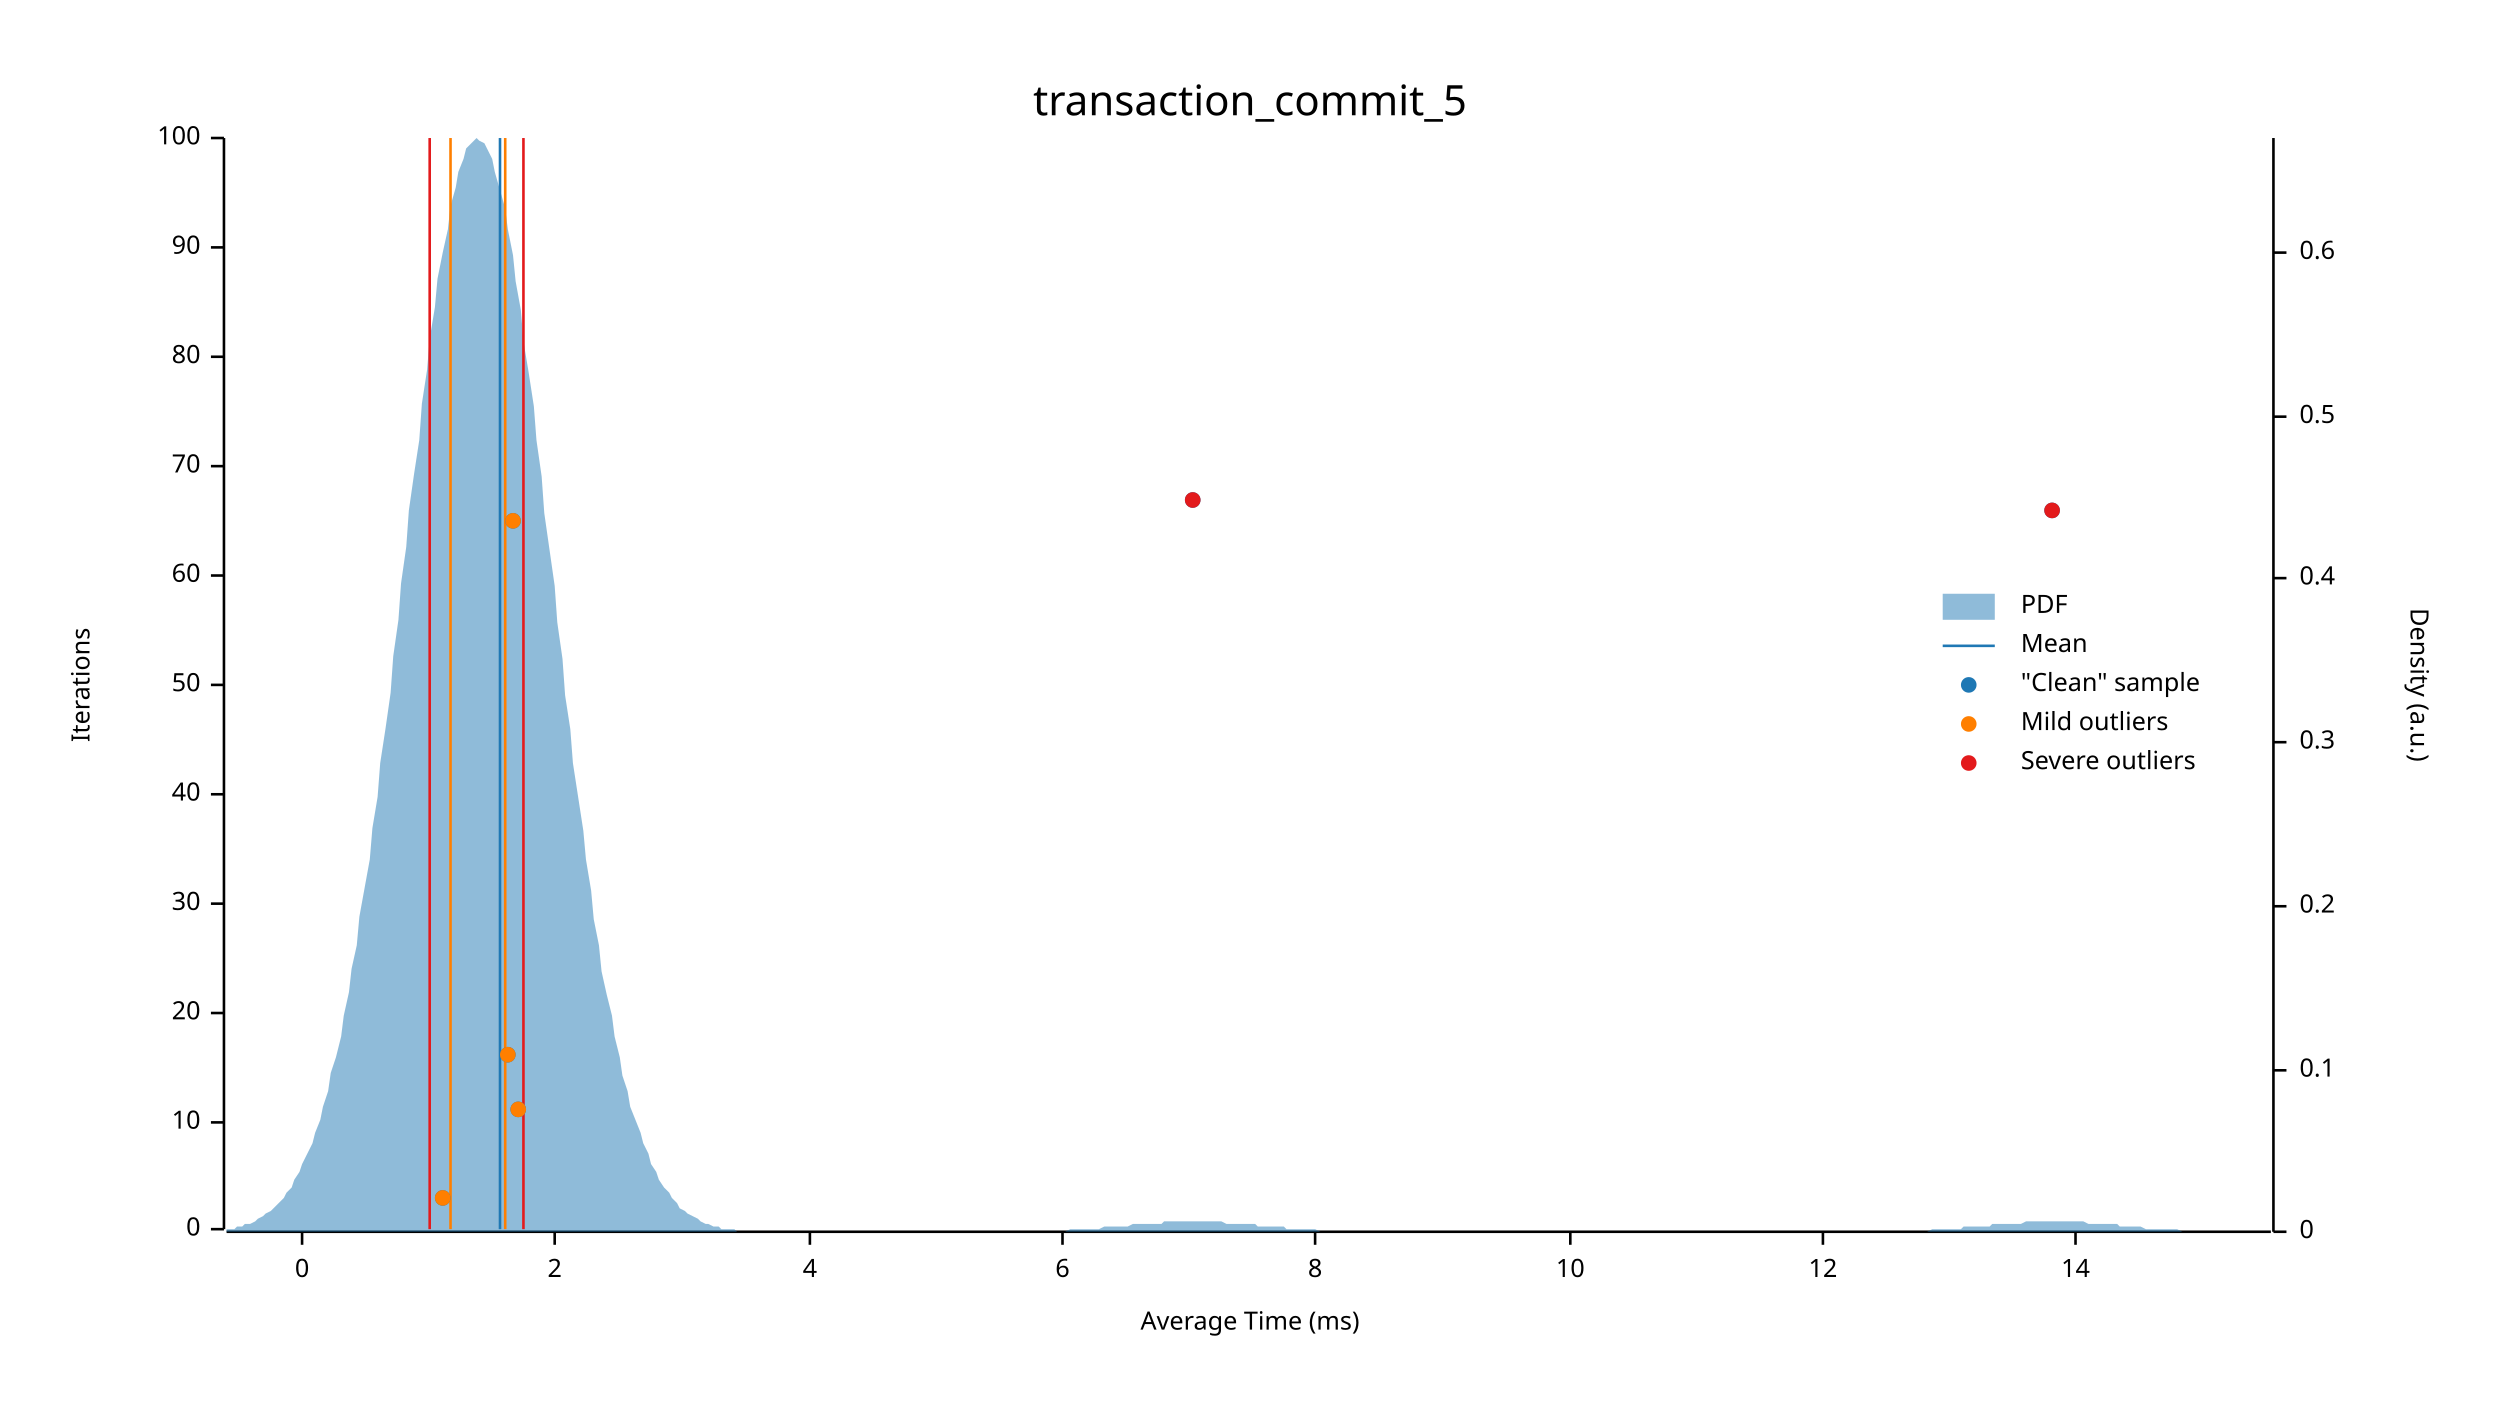
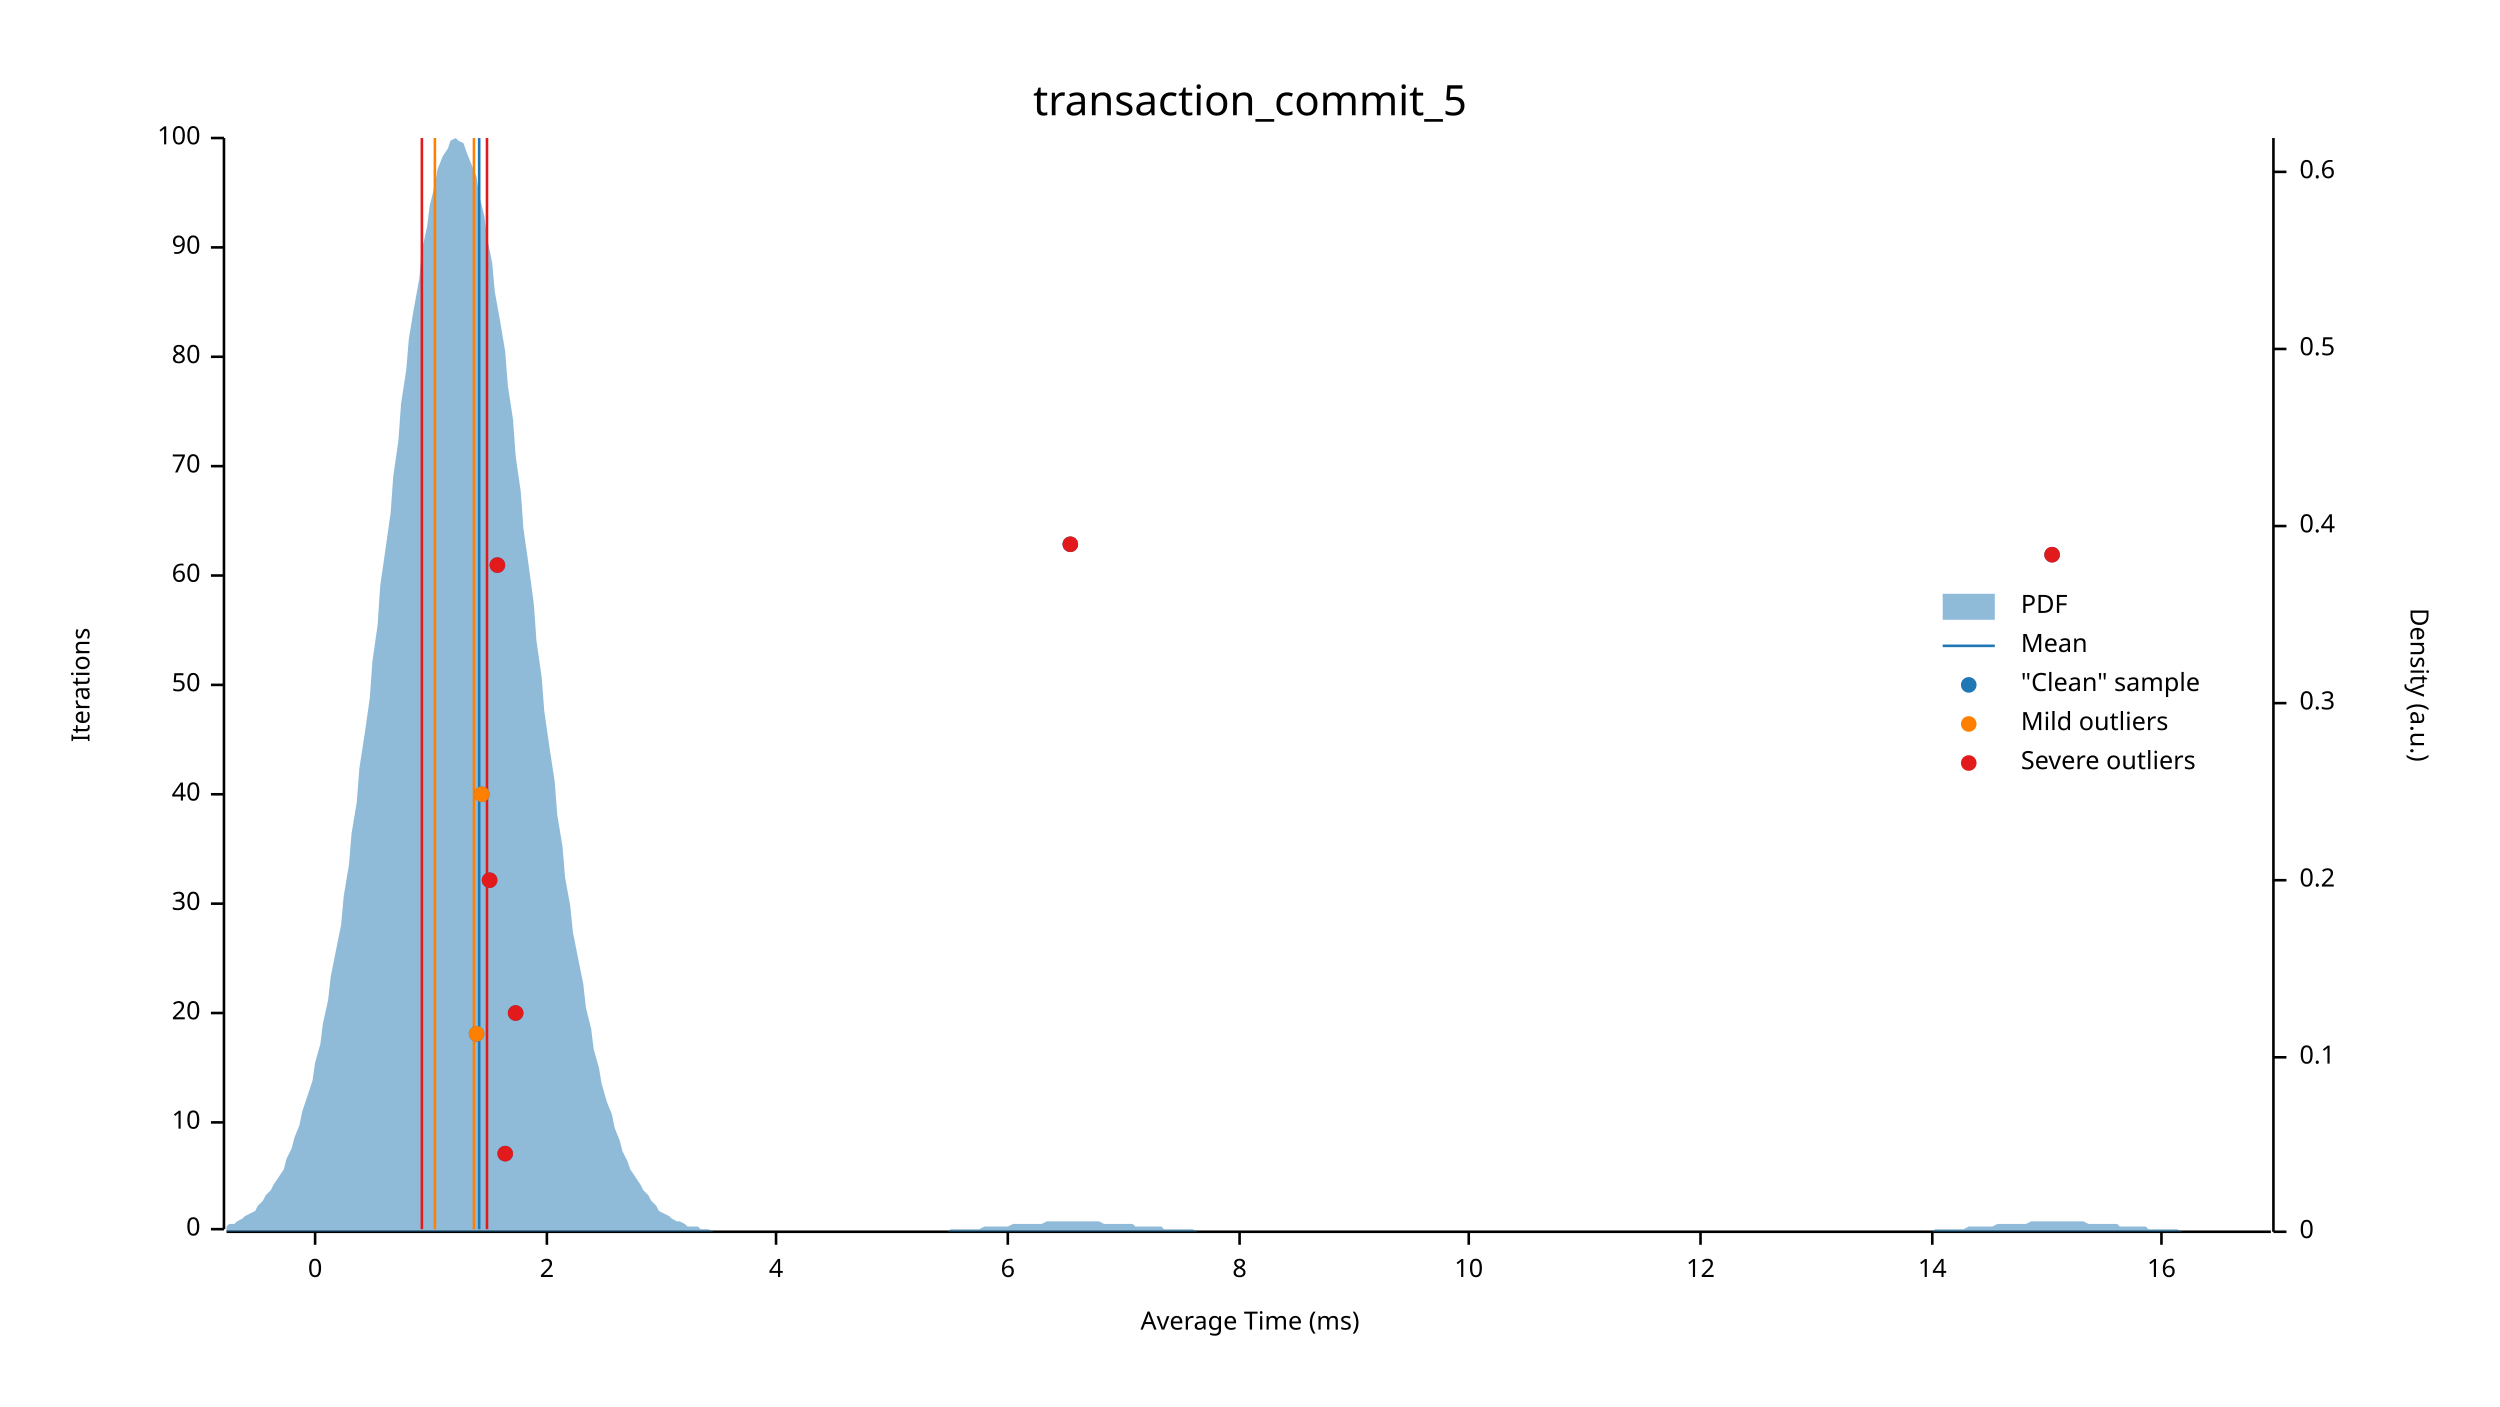
<svg xmlns="http://www.w3.org/2000/svg" width="960" height="540" viewBox="0 0 960 540">
  <text x="480" y="32" dy="0.76em" text-anchor="middle" font-family="sans-serif" font-size="16.129" opacity="1" fill="#000000">
transaction_commit_5
</text>
  <text x="27" y="263" dy="0.76em" text-anchor="middle" font-family="sans-serif" font-size="9.677" opacity="1" fill="#000000" transform="rotate(270, 27, 263)">
Iterations
</text>
  <text x="480" y="513" dy="-0.5ex" text-anchor="middle" font-family="sans-serif" font-size="9.677" opacity="1" fill="#000000">
Average Time (ms)
</text>
  <polyline fill="none" opacity="1" stroke="#000000" stroke-width="1" points="86,53 86,472 " />
  <text x="77" y="472" dy="0.5ex" text-anchor="end" font-family="sans-serif" font-size="9.677" opacity="1" fill="#000000">
0
</text>
  <polyline fill="none" opacity="1" stroke="#000000" stroke-width="1" points="81,472 86,472 " />
  <text x="77" y="431" dy="0.5ex" text-anchor="end" font-family="sans-serif" font-size="9.677" opacity="1" fill="#000000">
10
</text>
  <polyline fill="none" opacity="1" stroke="#000000" stroke-width="1" points="81,431 86,431 " />
  <text x="77" y="389" dy="0.5ex" text-anchor="end" font-family="sans-serif" font-size="9.677" opacity="1" fill="#000000">
20
</text>
  <polyline fill="none" opacity="1" stroke="#000000" stroke-width="1" points="81,389 86,389 " />
  <text x="77" y="347" dy="0.5ex" text-anchor="end" font-family="sans-serif" font-size="9.677" opacity="1" fill="#000000">
30
</text>
  <polyline fill="none" opacity="1" stroke="#000000" stroke-width="1" points="81,347 86,347 " />
  <text x="77" y="305" dy="0.5ex" text-anchor="end" font-family="sans-serif" font-size="9.677" opacity="1" fill="#000000">
40
</text>
  <polyline fill="none" opacity="1" stroke="#000000" stroke-width="1" points="81,305 86,305 " />
  <text x="77" y="263" dy="0.5ex" text-anchor="end" font-family="sans-serif" font-size="9.677" opacity="1" fill="#000000">
50
</text>
  <polyline fill="none" opacity="1" stroke="#000000" stroke-width="1" points="81,263 86,263 " />
  <text x="77" y="221" dy="0.5ex" text-anchor="end" font-family="sans-serif" font-size="9.677" opacity="1" fill="#000000">
60
</text>
  <polyline fill="none" opacity="1" stroke="#000000" stroke-width="1" points="81,221 86,221 " />
  <text x="77" y="179" dy="0.5ex" text-anchor="end" font-family="sans-serif" font-size="9.677" opacity="1" fill="#000000">
70
</text>
  <polyline fill="none" opacity="1" stroke="#000000" stroke-width="1" points="81,179 86,179 " />
  <text x="77" y="137" dy="0.5ex" text-anchor="end" font-family="sans-serif" font-size="9.677" opacity="1" fill="#000000">
80
</text>
  <polyline fill="none" opacity="1" stroke="#000000" stroke-width="1" points="81,137 86,137 " />
  <text x="77" y="95" dy="0.5ex" text-anchor="end" font-family="sans-serif" font-size="9.677" opacity="1" fill="#000000">
90
</text>
  <polyline fill="none" opacity="1" stroke="#000000" stroke-width="1" points="81,95 86,95 " />
  <text x="77" y="53" dy="0.5ex" text-anchor="end" font-family="sans-serif" font-size="9.677" opacity="1" fill="#000000">
100
</text>
  <polyline fill="none" opacity="1" stroke="#000000" stroke-width="1" points="81,53 86,53 " />
  <polyline fill="none" opacity="1" stroke="#000000" stroke-width="1" points="87,473 872,473 " />
-   <text x="116" y="483" dy="0.76em" text-anchor="middle" font-family="sans-serif" font-size="9.677" opacity="1" fill="#000000">
+   <text x="121" y="483" dy="0.76em" text-anchor="middle" font-family="sans-serif" font-size="9.677" opacity="1" fill="#000000">
0
</text>
-   <polyline fill="none" opacity="1" stroke="#000000" stroke-width="1" points="116,473 116,478 " />
-   <text x="213" y="483" dy="0.76em" text-anchor="middle" font-family="sans-serif" font-size="9.677" opacity="1" fill="#000000">
+   <polyline fill="none" opacity="1" stroke="#000000" stroke-width="1" points="121,473 121,478 " />
+   <text x="210" y="483" dy="0.76em" text-anchor="middle" font-family="sans-serif" font-size="9.677" opacity="1" fill="#000000">
2
</text>
-   <polyline fill="none" opacity="1" stroke="#000000" stroke-width="1" points="213,473 213,478 " />
-   <text x="311" y="483" dy="0.76em" text-anchor="middle" font-family="sans-serif" font-size="9.677" opacity="1" fill="#000000">
+   <polyline fill="none" opacity="1" stroke="#000000" stroke-width="1" points="210,473 210,478 " />
+   <text x="298" y="483" dy="0.76em" text-anchor="middle" font-family="sans-serif" font-size="9.677" opacity="1" fill="#000000">
4
</text>
-   <polyline fill="none" opacity="1" stroke="#000000" stroke-width="1" points="311,473 311,478 " />
-   <text x="408" y="483" dy="0.76em" text-anchor="middle" font-family="sans-serif" font-size="9.677" opacity="1" fill="#000000">
+   <polyline fill="none" opacity="1" stroke="#000000" stroke-width="1" points="298,473 298,478 " />
+   <text x="387" y="483" dy="0.76em" text-anchor="middle" font-family="sans-serif" font-size="9.677" opacity="1" fill="#000000">
6
</text>
-   <polyline fill="none" opacity="1" stroke="#000000" stroke-width="1" points="408,473 408,478 " />
-   <text x="505" y="483" dy="0.76em" text-anchor="middle" font-family="sans-serif" font-size="9.677" opacity="1" fill="#000000">
+   <polyline fill="none" opacity="1" stroke="#000000" stroke-width="1" points="387,473 387,478 " />
+   <text x="476" y="483" dy="0.76em" text-anchor="middle" font-family="sans-serif" font-size="9.677" opacity="1" fill="#000000">
8
</text>
-   <polyline fill="none" opacity="1" stroke="#000000" stroke-width="1" points="505,473 505,478 " />
-   <text x="603" y="483" dy="0.76em" text-anchor="middle" font-family="sans-serif" font-size="9.677" opacity="1" fill="#000000">
+   <polyline fill="none" opacity="1" stroke="#000000" stroke-width="1" points="476,473 476,478 " />
+   <text x="564" y="483" dy="0.76em" text-anchor="middle" font-family="sans-serif" font-size="9.677" opacity="1" fill="#000000">
10
</text>
-   <polyline fill="none" opacity="1" stroke="#000000" stroke-width="1" points="603,473 603,478 " />
-   <text x="700" y="483" dy="0.76em" text-anchor="middle" font-family="sans-serif" font-size="9.677" opacity="1" fill="#000000">
+   <polyline fill="none" opacity="1" stroke="#000000" stroke-width="1" points="564,473 564,478 " />
+   <text x="653" y="483" dy="0.76em" text-anchor="middle" font-family="sans-serif" font-size="9.677" opacity="1" fill="#000000">
12
</text>
-   <polyline fill="none" opacity="1" stroke="#000000" stroke-width="1" points="700,473 700,478 " />
-   <text x="797" y="483" dy="0.76em" text-anchor="middle" font-family="sans-serif" font-size="9.677" opacity="1" fill="#000000">
+   <polyline fill="none" opacity="1" stroke="#000000" stroke-width="1" points="653,473 653,478 " />
+   <text x="742" y="483" dy="0.76em" text-anchor="middle" font-family="sans-serif" font-size="9.677" opacity="1" fill="#000000">
14
</text>
-   <polyline fill="none" opacity="1" stroke="#000000" stroke-width="1" points="797,473 797,478 " />
+   <polyline fill="none" opacity="1" stroke="#000000" stroke-width="1" points="742,473 742,478 " />
+   <text x="830" y="483" dy="0.76em" text-anchor="middle" font-family="sans-serif" font-size="9.677" opacity="1" fill="#000000">
+ 16
+ </text>
+   <polyline fill="none" opacity="1" stroke="#000000" stroke-width="1" points="830,473 830,478 " />
  <text x="933" y="263" dy="0.76em" text-anchor="middle" font-family="sans-serif" font-size="9.677" opacity="1" fill="#000000" transform="rotate(90, 933, 263)">
Density (a.u.)
</text>
  <polyline fill="none" opacity="1" stroke="#000000" stroke-width="1" points="873,53 873,473 " />
  <text x="883" y="473" dy="0.5ex" text-anchor="start" font-family="sans-serif" font-size="9.677" opacity="1" fill="#000000">
0
</text>
  <polyline fill="none" opacity="1" stroke="#000000" stroke-width="1" points="873,473 878,473 " />
-   <text x="883" y="411" dy="0.5ex" text-anchor="start" font-family="sans-serif" font-size="9.677" opacity="1" fill="#000000">
+   <text x="883" y="406" dy="0.5ex" text-anchor="start" font-family="sans-serif" font-size="9.677" opacity="1" fill="#000000">
0.1
</text>
-   <polyline fill="none" opacity="1" stroke="#000000" stroke-width="1" points="873,411 878,411 " />
-   <text x="883" y="348" dy="0.5ex" text-anchor="start" font-family="sans-serif" font-size="9.677" opacity="1" fill="#000000">
+   <polyline fill="none" opacity="1" stroke="#000000" stroke-width="1" points="873,406 878,406 " />
+   <text x="883" y="338" dy="0.5ex" text-anchor="start" font-family="sans-serif" font-size="9.677" opacity="1" fill="#000000">
0.2
</text>
-   <polyline fill="none" opacity="1" stroke="#000000" stroke-width="1" points="873,348 878,348 " />
-   <text x="883" y="285" dy="0.5ex" text-anchor="start" font-family="sans-serif" font-size="9.677" opacity="1" fill="#000000">
+   <polyline fill="none" opacity="1" stroke="#000000" stroke-width="1" points="873,338 878,338 " />
+   <text x="883" y="270" dy="0.5ex" text-anchor="start" font-family="sans-serif" font-size="9.677" opacity="1" fill="#000000">
0.3
</text>
-   <polyline fill="none" opacity="1" stroke="#000000" stroke-width="1" points="873,285 878,285 " />
-   <text x="883" y="222" dy="0.5ex" text-anchor="start" font-family="sans-serif" font-size="9.677" opacity="1" fill="#000000">
+   <polyline fill="none" opacity="1" stroke="#000000" stroke-width="1" points="873,270 878,270 " />
+   <text x="883" y="202" dy="0.5ex" text-anchor="start" font-family="sans-serif" font-size="9.677" opacity="1" fill="#000000">
0.4
</text>
-   <polyline fill="none" opacity="1" stroke="#000000" stroke-width="1" points="873,222 878,222 " />
-   <text x="883" y="160" dy="0.5ex" text-anchor="start" font-family="sans-serif" font-size="9.677" opacity="1" fill="#000000">
+   <polyline fill="none" opacity="1" stroke="#000000" stroke-width="1" points="873,202 878,202 " />
+   <text x="883" y="134" dy="0.5ex" text-anchor="start" font-family="sans-serif" font-size="9.677" opacity="1" fill="#000000">
0.5
</text>
-   <polyline fill="none" opacity="1" stroke="#000000" stroke-width="1" points="873,160 878,160 " />
-   <text x="883" y="97" dy="0.5ex" text-anchor="start" font-family="sans-serif" font-size="9.677" opacity="1" fill="#000000">
+   <polyline fill="none" opacity="1" stroke="#000000" stroke-width="1" points="873,134 878,134 " />
+   <text x="883" y="66" dy="0.5ex" text-anchor="start" font-family="sans-serif" font-size="9.677" opacity="1" fill="#000000">
0.6
</text>
-   <polyline fill="none" opacity="1" stroke="#000000" stroke-width="1" points="873,97 878,97 " />
-   <polygon opacity="0.5" fill="#1F78B4" points="87,472 88,472 90,472 91,471 93,471 94,470 96,470 98,469 99,468 101,467 102,466 104,465 105,464 107,462 109,460 110,458 112,456 113,453 115,450 116,447 118,443 120,439 121,435 123,430 124,425 126,419 127,412 129,406 131,398 132,390 134,381 135,372 137,363 138,352 140,341 142,330 143,318 145,306 146,293 148,280 150,266 151,252 153,238 154,224 156,210 157,196 159,182 161,169 162,155 164,142 165,130 167,118 168,107 170,97 172,88 173,79 175,72 176,66 178,61 179,57 181,55 183,53 184,54 186,55 187,57 189,61 190,66 192,73 194,80 195,88 197,98 198,108 200,119 201,131 203,143 205,156 206,169 208,183 209,197 211,211 213,225 214,239 216,253 217,267 219,280 220,293 222,306 224,319 225,330 227,342 228,353 230,363 231,373 233,382 235,390 236,398 238,406 239,413 241,419 242,425 244,430 246,435 247,439 249,443 250,447 252,450 253,453 255,456 257,458 258,460 260,462 261,464 263,465 264,466 266,467 268,468 269,469 271,470 272,470 274,471 276,471 277,472 279,472 280,472 282,472 283,473 285,473 287,473 288,473 290,473 291,473 293,473 294,473 296,473 298,473 299,473 301,473 302,473 304,473 305,473 307,473 309,473 310,473 312,473 313,473 315,473 316,473 318,473 320,473 321,473 323,473 324,473 326,473 327,473 329,473 331,473 332,473 334,473 335,473 337,473 339,473 340,473 342,473 343,473 345,473 346,473 348,473 350,473 351,473 353,473 354,473 356,473 357,473 359,473 361,473 362,473 364,473 365,473 367,473 368,473 370,473 372,473 373,473 375,473 376,473 378,473 379,473 381,473 383,473 384,473 386,473 387,473 389,473 391,473 392,473 394,473 395,473 397,473 398,473 400,473 402,473 403,473 405,473 406,473 408,473 409,473 411,472 413,472 414,472 416,472 417,472 419,472 420,472 422,472 424,471 425,471 427,471 428,471 430,471 431,471 433,471 435,470 436,470 438,470 439,470 441,470 442,470 444,470 446,470 447,469 449,469 450,469 452,469 454,469 455,469 457,469 458,469 460,469 461,469 463,469 465,469 466,469 468,469 469,469 471,470 472,470 474,470 476,470 477,470 479,470 480,470 482,470 483,471 485,471 487,471 488,471 490,471 491,471 493,471 494,472 496,472 498,472 499,472 501,472 502,472 504,472 505,472 507,473 509,473 510,473 512,473 513,473 515,473 517,473 518,473 520,473 521,473 523,473 524,473 526,473 528,473 529,473 531,473 532,473 534,473 535,473 537,473 539,473 540,473 542,473 543,473 545,473 546,473 548,473 550,473 551,473 553,473 554,473 556,473 557,473 559,473 561,473 562,473 564,473 565,473 567,473 568,473 570,473 572,473 573,473 575,473 576,473 578,473 580,473 581,473 583,473 584,473 586,473 587,473 589,473 591,473 592,473 594,473 595,473 597,473 598,473 600,473 602,473 603,473 605,473 606,473 608,473 609,473 611,473 613,473 614,473 616,473 617,473 619,473 620,473 622,473 624,473 625,473 627,473 628,473 630,473 632,473 633,473 635,473 636,473 638,473 639,473 641,473 643,473 644,473 646,473 647,473 649,473 650,473 652,473 654,473 655,473 657,473 658,473 660,473 661,473 663,473 665,473 666,473 668,473 669,473 671,473 672,473 674,473 676,473 677,473 679,473 680,473 682,473 683,473 685,473 687,473 688,473 690,473 691,473 693,473 695,473 696,473 698,473 699,473 701,473 702,473 704,473 706,473 707,473 709,473 710,473 712,473 713,473 715,473 717,473 718,473 720,473 721,473 723,473 724,473 726,473 728,473 729,473 731,473 732,473 734,473 735,473 737,473 739,473 740,473 742,472 743,472 745,472 746,472 748,472 750,472 751,472 753,472 754,471 756,471 758,471 759,471 761,471 762,471 764,471 765,470 767,470 769,470 770,470 772,470 773,470 775,470 776,470 778,469 780,469 781,469 783,469 784,469 786,469 787,469 789,469 791,469 792,469 794,469 795,469 797,469 798,469 800,469 802,470 803,470 805,470 806,470 808,470 809,470 811,470 813,470 814,471 816,471 817,471 819,471 821,471 822,471 824,472 825,472 827,472 828,472 830,472 832,472 833,472 835,472 836,472 838,473 839,473 841,473 843,473 844,473 846,473 847,473 849,473 850,473 852,473 854,473 855,473 857,473 858,473 860,473 861,473 863,473 865,473 866,473 868,473 869,473 871,473 873,473 873,473 87,473 " />
-   <polyline fill="none" opacity="1" stroke="#1F78B4" stroke-width="1" points="192,472 192,53 " />
-   <polyline fill="none" opacity="1" stroke="#FF7F00" stroke-width="1" points="173,472 173,53 " />
-   <polyline fill="none" opacity="1" stroke="#FF7F00" stroke-width="1" points="194,472 194,53 " />
-   <polyline fill="none" opacity="1" stroke="#E31A1C" stroke-width="1" points="165,472 165,53 " />
-   <polyline fill="none" opacity="1" stroke="#E31A1C" stroke-width="1" points="201,472 201,53 " />
-   <circle cx="170" cy="460" r="3" opacity="1" fill="#1F78B4" stroke="none" stroke-width="1" />
-   <circle cx="199" cy="426" r="3" opacity="1" fill="#1F78B4" stroke="none" stroke-width="1" />
-   <circle cx="195" cy="405" r="3" opacity="1" fill="#1F78B4" stroke="none" stroke-width="1" />
-   <circle cx="197" cy="200" r="3" opacity="1" fill="#1F78B4" stroke="none" stroke-width="1" />
-   <circle cx="788" cy="196" r="3" opacity="1" fill="#1F78B4" stroke="none" stroke-width="1" />
-   <circle cx="458" cy="192" r="3" opacity="1" fill="#1F78B4" stroke="none" stroke-width="1" />
-   <circle cx="170" cy="460" r="3" opacity="1" fill="#FF7F00" stroke="none" stroke-width="1" />
-   <circle cx="199" cy="426" r="3" opacity="1" fill="#FF7F00" stroke="none" stroke-width="1" />
-   <circle cx="195" cy="405" r="3" opacity="1" fill="#FF7F00" stroke="none" stroke-width="1" />
-   <circle cx="197" cy="200" r="3" opacity="1" fill="#FF7F00" stroke="none" stroke-width="1" />
-   <circle cx="788" cy="196" r="3" opacity="1" fill="#E31A1C" stroke="none" stroke-width="1" />
-   <circle cx="458" cy="192" r="3" opacity="1" fill="#E31A1C" stroke="none" stroke-width="1" />
+   <polyline fill="none" opacity="1" stroke="#000000" stroke-width="1" points="873,66 878,66 " />
+   <polygon opacity="0.5" fill="#1F78B4" points="87,471 88,470 90,470 91,469 93,468 94,467 96,466 98,465 99,463 101,461 102,459 104,457 105,455 107,452 109,449 110,445 112,441 113,437 115,432 116,427 118,421 120,415 121,408 123,401 124,393 126,384 127,375 129,365 131,355 132,344 134,332 135,320 137,308 138,295 140,282 142,268 143,254 145,240 146,225 148,211 150,197 151,183 153,169 154,155 156,142 157,130 159,118 161,107 162,96 164,87 165,79 167,71 168,65 170,60 172,57 173,54 175,53 176,54 178,55 179,58 181,63 183,68 184,75 186,83 187,91 189,101 190,112 192,123 194,135 195,148 197,161 198,175 200,189 201,203 203,217 205,232 206,246 208,260 209,273 211,287 213,300 214,313 216,325 217,337 219,348 220,358 222,368 224,378 225,387 227,395 228,403 230,410 231,416 233,423 235,428 236,433 238,438 239,442 241,446 242,449 244,452 246,455 247,457 249,459 250,461 252,463 253,465 255,466 257,467 258,468 260,469 261,469 263,470 264,471 266,471 268,471 269,472 271,472 272,472 274,473 276,473 277,473 279,473 280,473 282,473 283,473 285,473 287,473 288,473 290,473 291,473 293,473 294,473 296,473 298,473 299,473 301,473 302,473 304,473 305,473 307,473 309,473 310,473 312,473 313,473 315,473 316,473 318,473 320,473 321,473 323,473 324,473 326,473 327,473 329,473 331,473 332,473 334,473 335,473 337,473 339,473 340,473 342,473 343,473 345,473 346,473 348,473 350,473 351,473 353,473 354,473 356,473 357,473 359,473 361,473 362,473 364,473 365,472 367,472 368,472 370,472 372,472 373,472 375,472 376,472 378,471 379,471 381,471 383,471 384,471 386,471 387,471 389,470 391,470 392,470 394,470 395,470 397,470 398,470 400,470 402,469 403,469 405,469 406,469 408,469 409,469 411,469 413,469 414,469 416,469 417,469 419,469 420,469 422,469 424,470 425,470 427,470 428,470 430,470 431,470 433,470 435,470 436,471 438,471 439,471 441,471 442,471 444,471 446,471 447,472 449,472 450,472 452,472 454,472 455,472 457,472 458,472 460,473 461,473 463,473 465,473 466,473 468,473 469,473 471,473 472,473 474,473 476,473 477,473 479,473 480,473 482,473 483,473 485,473 487,473 488,473 490,473 491,473 493,473 494,473 496,473 498,473 499,473 501,473 502,473 504,473 505,473 507,473 509,473 510,473 512,473 513,473 515,473 517,473 518,473 520,473 521,473 523,473 524,473 526,473 528,473 529,473 531,473 532,473 534,473 535,473 537,473 539,473 540,473 542,473 543,473 545,473 546,473 548,473 550,473 551,473 553,473 554,473 556,473 557,473 559,473 561,473 562,473 564,473 565,473 567,473 568,473 570,473 572,473 573,473 575,473 576,473 578,473 580,473 581,473 583,473 584,473 586,473 587,473 589,473 591,473 592,473 594,473 595,473 597,473 598,473 600,473 602,473 603,473 605,473 606,473 608,473 609,473 611,473 613,473 614,473 616,473 617,473 619,473 620,473 622,473 624,473 625,473 627,473 628,473 630,473 632,473 633,473 635,473 636,473 638,473 639,473 641,473 643,473 644,473 646,473 647,473 649,473 650,473 652,473 654,473 655,473 657,473 658,473 660,473 661,473 663,473 665,473 666,473 668,473 669,473 671,473 672,473 674,473 676,473 677,473 679,473 680,473 682,473 683,473 685,473 687,473 688,473 690,473 691,473 693,473 695,473 696,473 698,473 699,473 701,473 702,473 704,473 706,473 707,473 709,473 710,473 712,473 713,473 715,473 717,473 718,473 720,473 721,473 723,473 724,473 726,473 728,473 729,473 731,473 732,473 734,473 735,473 737,473 739,473 740,473 742,473 743,472 745,472 746,472 748,472 750,472 751,472 753,472 754,472 756,471 758,471 759,471 761,471 762,471 764,471 765,471 767,470 769,470 770,470 772,470 773,470 775,470 776,470 778,470 780,469 781,469 783,469 784,469 786,469 787,469 789,469 791,469 792,469 794,469 795,469 797,469 798,469 800,469 802,470 803,470 805,470 806,470 808,470 809,470 811,470 813,470 814,471 816,471 817,471 819,471 821,471 822,471 824,471 825,472 827,472 828,472 830,472 832,472 833,472 835,472 836,472 838,473 839,473 841,473 843,473 844,473 846,473 847,473 849,473 850,473 852,473 854,473 855,473 857,473 858,473 860,473 861,473 863,473 865,473 866,473 868,473 869,473 871,473 873,473 873,473 87,473 " />
+   <polyline fill="none" opacity="1" stroke="#1F78B4" stroke-width="1" points="184,472 184,53 " />
+   <polyline fill="none" opacity="1" stroke="#FF7F00" stroke-width="1" points="167,472 167,53 " />
+   <polyline fill="none" opacity="1" stroke="#FF7F00" stroke-width="1" points="182,472 182,53 " />
+   <polyline fill="none" opacity="1" stroke="#E31A1C" stroke-width="1" points="162,472 162,53 " />
+   <polyline fill="none" opacity="1" stroke="#E31A1C" stroke-width="1" points="187,472 187,53 " />
+   <circle cx="194" cy="443" r="3" opacity="1" fill="#1F78B4" stroke="none" stroke-width="1" />
+   <circle cx="183" cy="397" r="3" opacity="1" fill="#1F78B4" stroke="none" stroke-width="1" />
+   <circle cx="198" cy="389" r="3" opacity="1" fill="#1F78B4" stroke="none" stroke-width="1" />
+   <circle cx="188" cy="338" r="3" opacity="1" fill="#1F78B4" stroke="none" stroke-width="1" />
+   <circle cx="185" cy="305" r="3" opacity="1" fill="#1F78B4" stroke="none" stroke-width="1" />
+   <circle cx="191" cy="217" r="3" opacity="1" fill="#1F78B4" stroke="none" stroke-width="1" />
+   <circle cx="788" cy="213" r="3" opacity="1" fill="#1F78B4" stroke="none" stroke-width="1" />
+   <circle cx="411" cy="209" r="3" opacity="1" fill="#1F78B4" stroke="none" stroke-width="1" />
+   <circle cx="183" cy="397" r="3" opacity="1" fill="#FF7F00" stroke="none" stroke-width="1" />
+   <circle cx="185" cy="305" r="3" opacity="1" fill="#FF7F00" stroke="none" stroke-width="1" />
+   <circle cx="194" cy="443" r="3" opacity="1" fill="#E31A1C" stroke="none" stroke-width="1" />
+   <circle cx="198" cy="389" r="3" opacity="1" fill="#E31A1C" stroke="none" stroke-width="1" />
+   <circle cx="188" cy="338" r="3" opacity="1" fill="#E31A1C" stroke="none" stroke-width="1" />
+   <circle cx="191" cy="217" r="3" opacity="1" fill="#E31A1C" stroke="none" stroke-width="1" />
+   <circle cx="788" cy="213" r="3" opacity="1" fill="#E31A1C" stroke="none" stroke-width="1" />
+   <circle cx="411" cy="209" r="3" opacity="1" fill="#E31A1C" stroke="none" stroke-width="1" />
  <text x="776" y="228" dy="0.76em" text-anchor="start" font-family="sans-serif" font-size="9.677" opacity="1" fill="#000000">
PDF
</text>
  <text x="776" y="243" dy="0.76em" text-anchor="start" font-family="sans-serif" font-size="9.677" opacity="1" fill="#000000">
Mean
</text>
  <text x="776" y="258" dy="0.76em" text-anchor="start" font-family="sans-serif" font-size="9.677" opacity="1" fill="#000000">
"Clean" sample
</text>
  <text x="776" y="273" dy="0.76em" text-anchor="start" font-family="sans-serif" font-size="9.677" opacity="1" fill="#000000">
Mild outliers
</text>
  <text x="776" y="288" dy="0.76em" text-anchor="start" font-family="sans-serif" font-size="9.677" opacity="1" fill="#000000">
Severe outliers
</text>
  <rect x="746" y="228" width="20" height="10" opacity="0.5" fill="#1F78B4" stroke="none" />
  <polyline fill="none" opacity="1" stroke="#1F78B4" stroke-width="1" points="746,248 766,248 " />
  <circle cx="756" cy="263" r="3" opacity="1" fill="#1F78B4" stroke="none" stroke-width="1" />
  <circle cx="756" cy="278" r="3" opacity="1" fill="#FF7F00" stroke="none" stroke-width="1" />
  <circle cx="756" cy="293" r="3" opacity="1" fill="#E31A1C" stroke="none" stroke-width="1" />
</svg>
